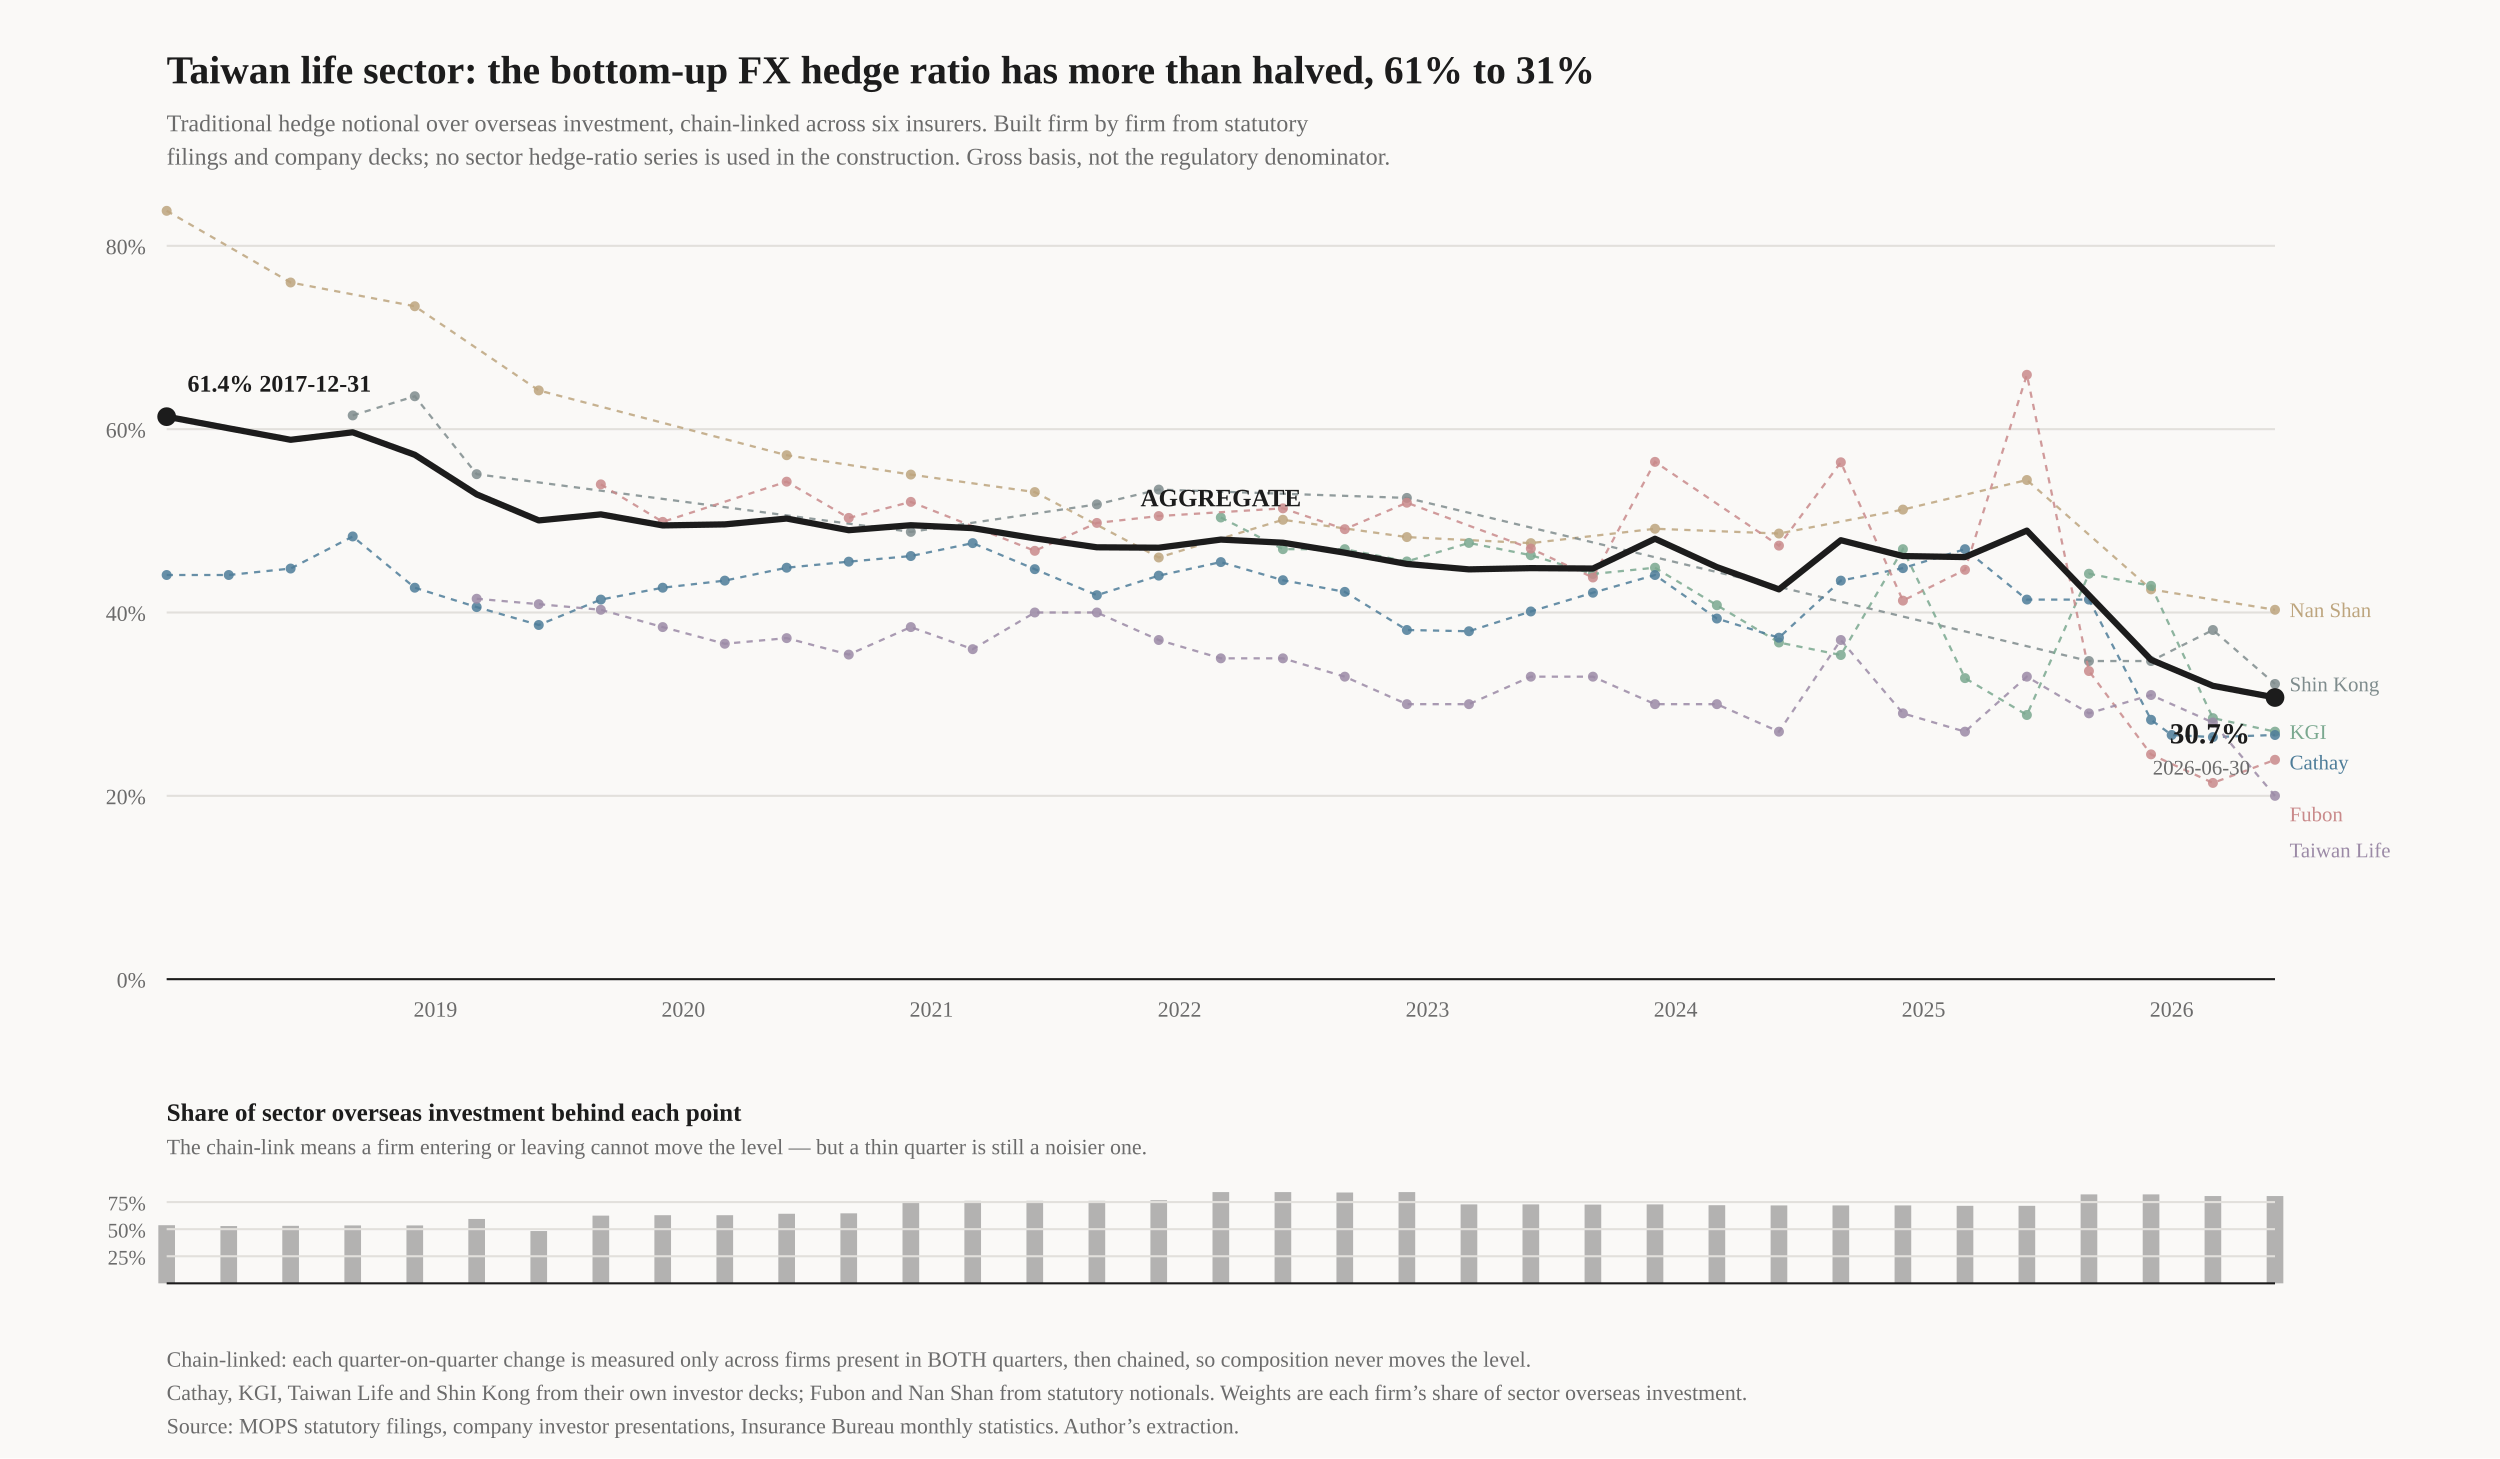
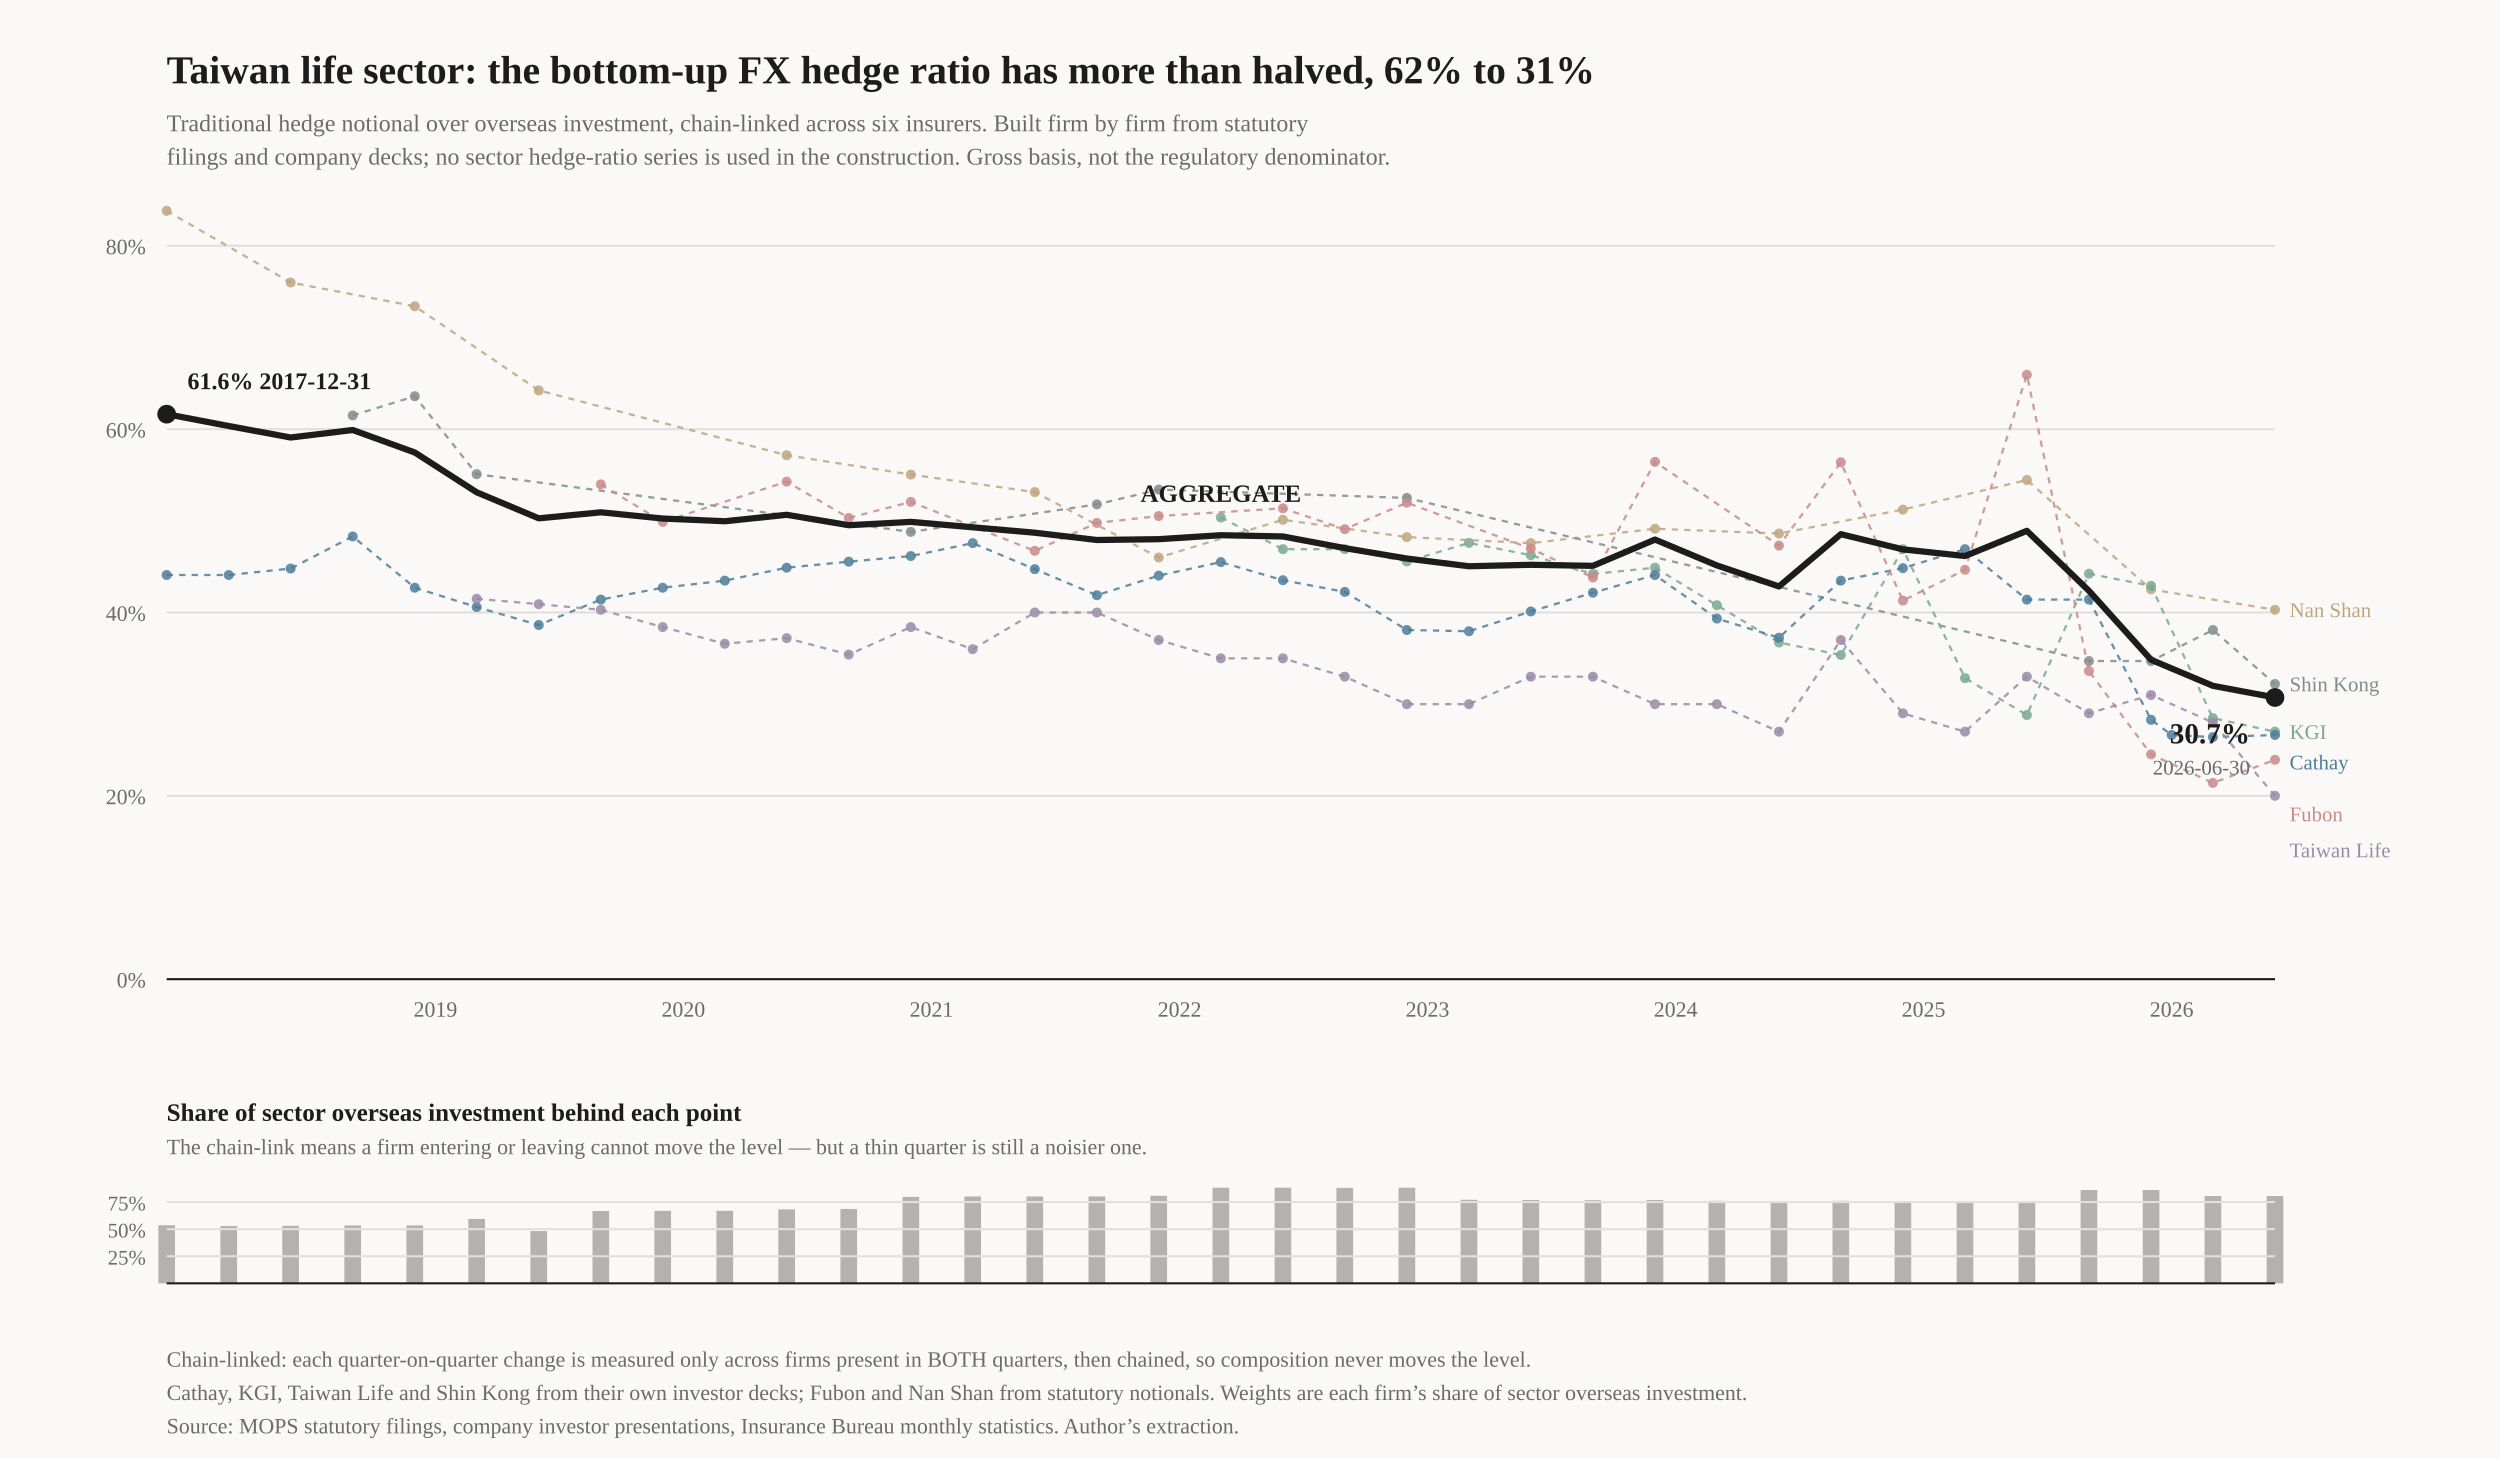
<svg xmlns="http://www.w3.org/2000/svg" width="1200" height="700" viewBox="0 0 1200 700">
  <rect width="1200" height="700" fill="#faf9f7" />
-   <text x="80.0" y="40.0" font-size="19" fill="#1c1c1c" text-anchor="start" font-weight="bold" font-family="Georgia,'Times New Roman',serif">Taiwan life sector: the bottom-up FX hedge ratio has more than halved, 61% to 31%</text>
+   <text x="80.0" y="40.0" font-size="19" fill="#1c1c1c" text-anchor="start" font-weight="bold" font-family="Georgia,'Times New Roman',serif">Taiwan life sector: the bottom-up FX hedge ratio has more than halved, 62% to 31%</text>
  <text x="80.0" y="63.0" font-size="11.5" fill="#6b6b6b" text-anchor="start" font-weight="normal" font-family="Georgia,'Times New Roman',serif">Traditional hedge notional over overseas investment, chain-linked across six insurers. Built firm by firm from statutory</text>
  <text x="80.0" y="79.0" font-size="11.5" fill="#6b6b6b" text-anchor="start" font-weight="normal" font-family="Georgia,'Times New Roman',serif">filings and company decks; no sector hedge-ratio series is used in the construction. Gross basis, not the regulatory denominator.</text>
  <line x1="80" y1="470.0" x2="1092" y2="470.0" stroke="#e2e0dc" stroke-width="1" />
  <text x="70.0" y="474.0" font-size="10.5" fill="#6b6b6b" text-anchor="end" font-weight="normal" font-family="Georgia,'Times New Roman',serif">0%</text>
  <line x1="80" y1="382.0" x2="1092" y2="382.0" stroke="#e2e0dc" stroke-width="1" />
  <text x="70.0" y="386.0" font-size="10.5" fill="#6b6b6b" text-anchor="end" font-weight="normal" font-family="Georgia,'Times New Roman',serif">20%</text>
  <line x1="80" y1="294.0" x2="1092" y2="294.0" stroke="#e2e0dc" stroke-width="1" />
  <text x="70.0" y="298.0" font-size="10.5" fill="#6b6b6b" text-anchor="end" font-weight="normal" font-family="Georgia,'Times New Roman',serif">40%</text>
  <line x1="80" y1="206.0" x2="1092" y2="206.0" stroke="#e2e0dc" stroke-width="1" />
  <text x="70.0" y="210.0" font-size="10.5" fill="#6b6b6b" text-anchor="end" font-weight="normal" font-family="Georgia,'Times New Roman',serif">60%</text>
  <line x1="80" y1="118.0" x2="1092" y2="118.0" stroke="#e2e0dc" stroke-width="1" />
  <text x="70.0" y="122.0" font-size="10.5" fill="#6b6b6b" text-anchor="end" font-weight="normal" font-family="Georgia,'Times New Roman',serif">80%</text>
  <text x="209.0" y="488.0" font-size="10.5" fill="#6b6b6b" text-anchor="middle" font-weight="normal" font-family="Georgia,'Times New Roman',serif">2019</text>
  <text x="328.0" y="488.0" font-size="10.5" fill="#6b6b6b" text-anchor="middle" font-weight="normal" font-family="Georgia,'Times New Roman',serif">2020</text>
  <text x="447.1" y="488.0" font-size="10.5" fill="#6b6b6b" text-anchor="middle" font-weight="normal" font-family="Georgia,'Times New Roman',serif">2021</text>
  <text x="566.2" y="488.0" font-size="10.5" fill="#6b6b6b" text-anchor="middle" font-weight="normal" font-family="Georgia,'Times New Roman',serif">2022</text>
  <text x="685.2" y="488.0" font-size="10.5" fill="#6b6b6b" text-anchor="middle" font-weight="normal" font-family="Georgia,'Times New Roman',serif">2023</text>
  <text x="804.3" y="488.0" font-size="10.5" fill="#6b6b6b" text-anchor="middle" font-weight="normal" font-family="Georgia,'Times New Roman',serif">2024</text>
  <text x="923.3" y="488.0" font-size="10.5" fill="#6b6b6b" text-anchor="middle" font-weight="normal" font-family="Georgia,'Times New Roman',serif">2025</text>
  <text x="1042.4" y="488.0" font-size="10.5" fill="#6b6b6b" text-anchor="middle" font-weight="normal" font-family="Georgia,'Times New Roman',serif">2026</text>
  <line x1="80" y1="470" x2="1092" y2="470" stroke="#1c1c1c" stroke-width="1" />
  <polyline points="80.0,101.2 139.5,135.6 199.1,147.0 258.6,187.4 377.6,218.5 437.2,227.8 496.7,236.2 556.2,267.6 615.8,249.5 675.3,257.8 734.8,260.7 794.4,253.8 853.9,256.1 913.4,244.6 972.9,230.4 1032.5,282.9 1092.0,292.7" fill="none" stroke="#bda57e" stroke-width="1.1" stroke-dasharray="3 3" opacity="0.85" />
  <circle cx="80.0" cy="101.2" r="2.4" fill="#bda57e" opacity="0.85" />
  <circle cx="139.5" cy="135.6" r="2.4" fill="#bda57e" opacity="0.85" />
  <circle cx="199.1" cy="147.0" r="2.4" fill="#bda57e" opacity="0.85" />
  <circle cx="258.6" cy="187.4" r="2.4" fill="#bda57e" opacity="0.85" />
  <circle cx="377.6" cy="218.5" r="2.4" fill="#bda57e" opacity="0.85" />
  <circle cx="437.2" cy="227.8" r="2.4" fill="#bda57e" opacity="0.85" />
  <circle cx="496.7" cy="236.2" r="2.4" fill="#bda57e" opacity="0.85" />
  <circle cx="556.2" cy="267.6" r="2.4" fill="#bda57e" opacity="0.85" />
  <circle cx="615.8" cy="249.5" r="2.4" fill="#bda57e" opacity="0.85" />
  <circle cx="675.3" cy="257.8" r="2.4" fill="#bda57e" opacity="0.85" />
  <circle cx="734.8" cy="260.7" r="2.4" fill="#bda57e" opacity="0.85" />
  <circle cx="794.4" cy="253.8" r="2.4" fill="#bda57e" opacity="0.85" />
  <circle cx="853.9" cy="256.1" r="2.4" fill="#bda57e" opacity="0.85" />
  <circle cx="913.4" cy="244.6" r="2.4" fill="#bda57e" opacity="0.85" />
  <circle cx="972.9" cy="230.4" r="2.4" fill="#bda57e" opacity="0.85" />
  <circle cx="1032.5" cy="282.9" r="2.4" fill="#bda57e" opacity="0.85" />
  <circle cx="1092.0" cy="292.7" r="2.4" fill="#bda57e" opacity="0.85" />
  <text x="1099.0" y="296.2" font-size="10" fill="#bda57e" text-anchor="start" font-weight="normal" font-family="Georgia,'Times New Roman',serif">Nan Shan</text>
  <polyline points="169.3,199.4 199.1,190.2 228.8,227.6 437.2,255.3 526.5,242.1 556.2,235.0 675.3,239.0 1002.7,317.3 1032.5,317.3 1062.2,302.4 1092.0,328.3" fill="none" stroke="#7f8c8d" stroke-width="1.1" stroke-dasharray="3 3" opacity="0.85" />
  <circle cx="169.3" cy="199.4" r="2.4" fill="#7f8c8d" opacity="0.85" />
  <circle cx="199.1" cy="190.2" r="2.4" fill="#7f8c8d" opacity="0.85" />
  <circle cx="228.8" cy="227.6" r="2.4" fill="#7f8c8d" opacity="0.85" />
  <circle cx="437.2" cy="255.3" r="2.4" fill="#7f8c8d" opacity="0.85" />
  <circle cx="526.5" cy="242.1" r="2.4" fill="#7f8c8d" opacity="0.85" />
  <circle cx="556.2" cy="235.0" r="2.4" fill="#7f8c8d" opacity="0.85" />
  <circle cx="675.3" cy="239.0" r="2.4" fill="#7f8c8d" opacity="0.85" />
  <circle cx="1002.7" cy="317.3" r="2.4" fill="#7f8c8d" opacity="0.85" />
  <circle cx="1032.5" cy="317.3" r="2.4" fill="#7f8c8d" opacity="0.85" />
  <circle cx="1062.2" cy="302.4" r="2.4" fill="#7f8c8d" opacity="0.85" />
  <circle cx="1092.0" cy="328.3" r="2.4" fill="#7f8c8d" opacity="0.85" />
  <text x="1099.0" y="331.8" font-size="10" fill="#7f8c8d" text-anchor="start" font-weight="normal" font-family="Georgia,'Times New Roman',serif">Shin Kong</text>
  <polyline points="586.0,248.4 615.8,263.6 645.5,263.6 675.3,269.5 705.1,260.6 734.8,266.5 764.6,275.5 794.4,272.5 824.1,290.5 853.9,308.4 883.6,314.4 913.4,263.6 943.2,325.5 972.9,343.2 1002.7,275.4 1032.5,281.2 1062.2,344.7 1092.0,351.2" fill="none" stroke="#7aa88f" stroke-width="1.1" stroke-dasharray="3 3" opacity="0.85" />
  <circle cx="586.0" cy="248.4" r="2.4" fill="#7aa88f" opacity="0.85" />
  <circle cx="615.8" cy="263.6" r="2.4" fill="#7aa88f" opacity="0.85" />
  <circle cx="645.5" cy="263.6" r="2.4" fill="#7aa88f" opacity="0.85" />
  <circle cx="675.3" cy="269.5" r="2.4" fill="#7aa88f" opacity="0.85" />
  <circle cx="705.1" cy="260.6" r="2.4" fill="#7aa88f" opacity="0.85" />
  <circle cx="734.8" cy="266.5" r="2.4" fill="#7aa88f" opacity="0.85" />
  <circle cx="764.6" cy="275.5" r="2.4" fill="#7aa88f" opacity="0.85" />
  <circle cx="794.4" cy="272.5" r="2.4" fill="#7aa88f" opacity="0.85" />
  <circle cx="824.1" cy="290.5" r="2.4" fill="#7aa88f" opacity="0.85" />
  <circle cx="853.9" cy="308.4" r="2.4" fill="#7aa88f" opacity="0.85" />
  <circle cx="883.6" cy="314.4" r="2.4" fill="#7aa88f" opacity="0.85" />
  <circle cx="913.4" cy="263.6" r="2.4" fill="#7aa88f" opacity="0.85" />
  <circle cx="943.2" cy="325.5" r="2.4" fill="#7aa88f" opacity="0.85" />
  <circle cx="972.9" cy="343.2" r="2.4" fill="#7aa88f" opacity="0.85" />
  <circle cx="1002.7" cy="275.4" r="2.4" fill="#7aa88f" opacity="0.85" />
  <circle cx="1032.5" cy="281.2" r="2.4" fill="#7aa88f" opacity="0.85" />
  <circle cx="1062.2" cy="344.7" r="2.4" fill="#7aa88f" opacity="0.85" />
  <circle cx="1092.0" cy="351.2" r="2.4" fill="#7aa88f" opacity="0.85" />
  <text x="1099.0" y="354.7" font-size="10" fill="#7aa88f" text-anchor="start" font-weight="normal" font-family="Georgia,'Times New Roman',serif">KGI</text>
  <polyline points="80.0,276.0 109.8,276.0 139.5,272.9 169.3,257.5 199.1,282.1 228.8,291.4 258.6,300.0 288.4,287.8 318.1,282.1 347.9,278.7 377.6,272.5 407.4,269.6 437.2,266.9 466.9,260.7 496.7,273.2 526.5,285.7 556.2,276.3 586.0,269.8 615.8,278.5 645.5,284.1 675.3,302.4 705.1,303.0 734.8,293.5 764.6,284.5 794.4,276.0 824.1,296.9 853.9,306.1 883.6,278.7 913.4,272.7 943.2,263.6 972.9,287.8 1002.7,287.8 1032.5,345.5 1042.4,352.8 1062.2,353.8 1092.0,352.8" fill="none" stroke="#4e7d99" stroke-width="1.1" stroke-dasharray="3 3" opacity="0.85" />
  <circle cx="80.0" cy="276.0" r="2.4" fill="#4e7d99" opacity="0.85" />
  <circle cx="109.8" cy="276.0" r="2.4" fill="#4e7d99" opacity="0.85" />
  <circle cx="139.5" cy="272.9" r="2.4" fill="#4e7d99" opacity="0.85" />
  <circle cx="169.3" cy="257.5" r="2.4" fill="#4e7d99" opacity="0.85" />
  <circle cx="199.1" cy="282.1" r="2.4" fill="#4e7d99" opacity="0.85" />
  <circle cx="228.8" cy="291.4" r="2.4" fill="#4e7d99" opacity="0.85" />
  <circle cx="258.6" cy="300.0" r="2.4" fill="#4e7d99" opacity="0.85" />
  <circle cx="288.4" cy="287.8" r="2.4" fill="#4e7d99" opacity="0.85" />
  <circle cx="318.1" cy="282.1" r="2.4" fill="#4e7d99" opacity="0.85" />
  <circle cx="347.9" cy="278.7" r="2.4" fill="#4e7d99" opacity="0.85" />
  <circle cx="377.6" cy="272.5" r="2.4" fill="#4e7d99" opacity="0.85" />
  <circle cx="407.4" cy="269.6" r="2.4" fill="#4e7d99" opacity="0.85" />
  <circle cx="437.2" cy="266.9" r="2.4" fill="#4e7d99" opacity="0.85" />
  <circle cx="466.9" cy="260.7" r="2.4" fill="#4e7d99" opacity="0.85" />
  <circle cx="496.7" cy="273.2" r="2.4" fill="#4e7d99" opacity="0.85" />
  <circle cx="526.5" cy="285.7" r="2.4" fill="#4e7d99" opacity="0.85" />
  <circle cx="556.2" cy="276.3" r="2.4" fill="#4e7d99" opacity="0.85" />
  <circle cx="586.0" cy="269.8" r="2.4" fill="#4e7d99" opacity="0.85" />
  <circle cx="615.8" cy="278.5" r="2.4" fill="#4e7d99" opacity="0.85" />
  <circle cx="645.5" cy="284.1" r="2.4" fill="#4e7d99" opacity="0.85" />
  <circle cx="675.3" cy="302.4" r="2.4" fill="#4e7d99" opacity="0.85" />
  <circle cx="705.1" cy="303.0" r="2.4" fill="#4e7d99" opacity="0.85" />
  <circle cx="734.8" cy="293.5" r="2.4" fill="#4e7d99" opacity="0.85" />
  <circle cx="764.6" cy="284.5" r="2.4" fill="#4e7d99" opacity="0.85" />
  <circle cx="794.4" cy="276.0" r="2.4" fill="#4e7d99" opacity="0.85" />
  <circle cx="824.1" cy="296.9" r="2.4" fill="#4e7d99" opacity="0.85" />
  <circle cx="853.9" cy="306.1" r="2.4" fill="#4e7d99" opacity="0.85" />
  <circle cx="883.6" cy="278.7" r="2.4" fill="#4e7d99" opacity="0.85" />
  <circle cx="913.4" cy="272.7" r="2.4" fill="#4e7d99" opacity="0.85" />
  <circle cx="943.2" cy="263.6" r="2.4" fill="#4e7d99" opacity="0.85" />
  <circle cx="972.9" cy="287.8" r="2.4" fill="#4e7d99" opacity="0.85" />
  <circle cx="1002.7" cy="287.8" r="2.4" fill="#4e7d99" opacity="0.85" />
  <circle cx="1032.5" cy="345.5" r="2.4" fill="#4e7d99" opacity="0.85" />
  <circle cx="1042.4" cy="352.8" r="2.4" fill="#4e7d99" opacity="0.85" />
  <circle cx="1062.2" cy="353.8" r="2.4" fill="#4e7d99" opacity="0.85" />
  <circle cx="1092.0" cy="352.8" r="2.4" fill="#4e7d99" opacity="0.85" />
  <text x="1099.0" y="369.3" font-size="10" fill="#4e7d99" text-anchor="start" font-weight="normal" font-family="Georgia,'Times New Roman',serif">Cathay</text>
  <polyline points="288.4,232.5 318.1,250.5 377.6,231.2 407.4,248.6 437.2,240.9 496.7,264.4 526.5,251.0 556.2,247.7 615.8,244.0 645.5,254.0 675.3,241.3 734.8,263.3 764.6,277.2 794.4,221.7 853.9,261.9 883.6,221.9 913.4,288.3 943.2,273.5 972.9,179.9 1002.7,322.1 1032.5,362.1 1062.2,375.8 1092.0,364.7" fill="none" stroke="#c98a8b" stroke-width="1.1" stroke-dasharray="3 3" opacity="0.85" />
  <circle cx="288.4" cy="232.5" r="2.4" fill="#c98a8b" opacity="0.85" />
  <circle cx="318.1" cy="250.5" r="2.4" fill="#c98a8b" opacity="0.85" />
  <circle cx="377.6" cy="231.2" r="2.4" fill="#c98a8b" opacity="0.85" />
  <circle cx="407.4" cy="248.6" r="2.4" fill="#c98a8b" opacity="0.85" />
  <circle cx="437.2" cy="240.9" r="2.4" fill="#c98a8b" opacity="0.85" />
  <circle cx="496.7" cy="264.4" r="2.4" fill="#c98a8b" opacity="0.85" />
  <circle cx="526.5" cy="251.0" r="2.4" fill="#c98a8b" opacity="0.85" />
  <circle cx="556.2" cy="247.7" r="2.4" fill="#c98a8b" opacity="0.85" />
  <circle cx="615.8" cy="244.0" r="2.4" fill="#c98a8b" opacity="0.85" />
  <circle cx="645.5" cy="254.0" r="2.4" fill="#c98a8b" opacity="0.85" />
  <circle cx="675.3" cy="241.3" r="2.4" fill="#c98a8b" opacity="0.85" />
  <circle cx="734.8" cy="263.3" r="2.4" fill="#c98a8b" opacity="0.85" />
  <circle cx="764.6" cy="277.2" r="2.4" fill="#c98a8b" opacity="0.85" />
  <circle cx="794.4" cy="221.7" r="2.4" fill="#c98a8b" opacity="0.85" />
  <circle cx="853.9" cy="261.9" r="2.4" fill="#c98a8b" opacity="0.85" />
  <circle cx="883.6" cy="221.9" r="2.4" fill="#c98a8b" opacity="0.85" />
  <circle cx="913.4" cy="288.3" r="2.4" fill="#c98a8b" opacity="0.85" />
  <circle cx="943.2" cy="273.5" r="2.4" fill="#c98a8b" opacity="0.85" />
  <circle cx="972.9" cy="179.9" r="2.4" fill="#c98a8b" opacity="0.85" />
  <circle cx="1002.7" cy="322.1" r="2.4" fill="#c98a8b" opacity="0.85" />
  <circle cx="1032.5" cy="362.1" r="2.4" fill="#c98a8b" opacity="0.85" />
  <circle cx="1062.2" cy="375.8" r="2.4" fill="#c98a8b" opacity="0.85" />
  <circle cx="1092.0" cy="364.7" r="2.4" fill="#c98a8b" opacity="0.85" />
  <text x="1099.0" y="394.2" font-size="10" fill="#c98a8b" text-anchor="start" font-weight="normal" font-family="Georgia,'Times New Roman',serif">Fubon</text>
  <polyline points="228.8,287.4 258.6,290.0 288.4,292.7 318.1,301.0 347.9,309.0 377.6,306.3 407.4,314.2 437.2,301.0 466.9,311.6 496.7,294.0 526.5,294.0 556.2,307.2 586.0,316.0 615.8,316.0 645.5,324.8 675.3,338.0 705.1,338.0 734.8,324.8 764.6,324.8 794.4,338.0 824.1,338.0 853.9,351.2 883.6,307.2 913.4,342.4 943.2,351.2 972.9,324.8 1002.7,342.4 1032.5,333.6 1062.2,346.8 1092.0,382.0" fill="none" stroke="#9b8aa6" stroke-width="1.1" stroke-dasharray="3 3" opacity="0.85" />
  <circle cx="228.8" cy="287.4" r="2.4" fill="#9b8aa6" opacity="0.85" />
  <circle cx="258.6" cy="290.0" r="2.4" fill="#9b8aa6" opacity="0.85" />
  <circle cx="288.4" cy="292.7" r="2.4" fill="#9b8aa6" opacity="0.85" />
  <circle cx="318.1" cy="301.0" r="2.4" fill="#9b8aa6" opacity="0.85" />
  <circle cx="347.9" cy="309.0" r="2.4" fill="#9b8aa6" opacity="0.85" />
  <circle cx="377.6" cy="306.3" r="2.4" fill="#9b8aa6" opacity="0.85" />
  <circle cx="407.4" cy="314.2" r="2.4" fill="#9b8aa6" opacity="0.85" />
  <circle cx="437.2" cy="301.0" r="2.4" fill="#9b8aa6" opacity="0.85" />
  <circle cx="466.9" cy="311.6" r="2.4" fill="#9b8aa6" opacity="0.85" />
  <circle cx="496.7" cy="294.0" r="2.4" fill="#9b8aa6" opacity="0.85" />
  <circle cx="526.5" cy="294.0" r="2.4" fill="#9b8aa6" opacity="0.85" />
  <circle cx="556.2" cy="307.2" r="2.4" fill="#9b8aa6" opacity="0.85" />
  <circle cx="586.0" cy="316.0" r="2.4" fill="#9b8aa6" opacity="0.85" />
  <circle cx="615.8" cy="316.0" r="2.4" fill="#9b8aa6" opacity="0.85" />
  <circle cx="645.5" cy="324.8" r="2.4" fill="#9b8aa6" opacity="0.85" />
  <circle cx="675.3" cy="338.0" r="2.4" fill="#9b8aa6" opacity="0.85" />
  <circle cx="705.1" cy="338.0" r="2.4" fill="#9b8aa6" opacity="0.85" />
  <circle cx="734.8" cy="324.8" r="2.4" fill="#9b8aa6" opacity="0.85" />
  <circle cx="764.6" cy="324.8" r="2.4" fill="#9b8aa6" opacity="0.85" />
  <circle cx="794.4" cy="338.0" r="2.4" fill="#9b8aa6" opacity="0.85" />
  <circle cx="824.1" cy="338.0" r="2.4" fill="#9b8aa6" opacity="0.85" />
  <circle cx="853.9" cy="351.2" r="2.4" fill="#9b8aa6" opacity="0.85" />
  <circle cx="883.6" cy="307.2" r="2.4" fill="#9b8aa6" opacity="0.85" />
  <circle cx="913.4" cy="342.4" r="2.4" fill="#9b8aa6" opacity="0.85" />
  <circle cx="943.2" cy="351.2" r="2.4" fill="#9b8aa6" opacity="0.85" />
  <circle cx="972.9" cy="324.8" r="2.4" fill="#9b8aa6" opacity="0.85" />
  <circle cx="1002.7" cy="342.4" r="2.4" fill="#9b8aa6" opacity="0.85" />
  <circle cx="1032.5" cy="333.6" r="2.4" fill="#9b8aa6" opacity="0.85" />
  <circle cx="1062.2" cy="346.8" r="2.4" fill="#9b8aa6" opacity="0.85" />
  <circle cx="1092.0" cy="382.0" r="2.4" fill="#9b8aa6" opacity="0.85" />
  <text x="1099.0" y="411.5" font-size="10" fill="#9b8aa6" text-anchor="start" font-weight="normal" font-family="Georgia,'Times New Roman',serif">Taiwan Life</text>
-   <polyline points="80.0,200.0 109.8,205.6 139.5,211.1 169.3,207.5 199.1,218.3 228.8,237.3 258.6,249.8 288.4,246.9 318.1,252.2 347.9,251.7 377.6,248.9 407.4,254.5 437.2,252.1 466.9,253.5 496.7,258.4 526.5,262.7 556.2,262.9 586.0,259.0 615.8,260.5 645.5,265.3 675.3,270.7 705.1,273.3 734.8,272.7 764.6,272.9 794.4,258.6 824.1,272.2 853.9,282.9 883.6,259.3 913.4,266.9 943.2,267.4 972.9,254.7 1002.7,285.7 1032.5,316.7 1062.2,329.2 1092.0,334.8" fill="none" stroke="#1c1c1c" stroke-width="3" stroke-linejoin="round" />
-   <circle cx="80.0" cy="200.0" r="4.5" fill="#1c1c1c" />
+   <polyline points="80.0,198.8 109.8,204.5 139.5,210.0 169.3,206.4 199.1,217.2 228.8,236.3 258.6,248.8 288.4,245.9 318.1,248.9 347.9,250.2 377.6,247.1 407.4,252.1 437.2,250.5 466.9,253.1 496.7,255.7 526.5,259.2 556.2,258.8 586.0,256.9 615.8,257.5 645.5,263.1 675.3,268.1 705.1,271.8 734.8,271.1 764.6,271.6 794.4,259.0 824.1,271.4 853.9,281.5 883.6,256.4 913.4,263.7 943.2,266.9 972.9,254.8 1002.7,283.6 1032.5,316.7 1062.2,329.2 1092.0,334.8" fill="none" stroke="#1c1c1c" stroke-width="3" stroke-linejoin="round" />
+   <circle cx="80.0" cy="198.8" r="4.5" fill="#1c1c1c" />
  <circle cx="1092.0" cy="334.8" r="4.5" fill="#1c1c1c" />
-   <text x="90.0" y="188.0" font-size="11.5" fill="#1c1c1c" text-anchor="start" font-weight="bold" font-family="Georgia,'Times New Roman',serif">61.4%  2017-12-31</text>
+   <text x="90.0" y="186.8" font-size="11.5" fill="#1c1c1c" text-anchor="start" font-weight="bold" font-family="Georgia,'Times New Roman',serif">61.6%  2017-12-31</text>
  <text x="1080.0" y="356.8" font-size="14" fill="#1c1c1c" text-anchor="end" font-weight="bold" font-family="Georgia,'Times New Roman',serif">30.7%</text>
  <text x="1080.0" y="371.8" font-size="10" fill="#6b6b6b" text-anchor="end" font-weight="normal" font-family="Georgia,'Times New Roman',serif">2026-06-30</text>
-   <text x="586.0" y="243.0" font-size="12" fill="#1c1c1c" text-anchor="middle" font-weight="bold" font-family="Georgia,'Times New Roman',serif">AGGREGATE</text>
+   <text x="586.0" y="240.9" font-size="12" fill="#1c1c1c" text-anchor="middle" font-weight="bold" font-family="Georgia,'Times New Roman',serif">AGGREGATE</text>
  <text x="80.0" y="538.0" font-size="12" fill="#1c1c1c" text-anchor="start" font-weight="bold" font-family="Georgia,'Times New Roman',serif">Share of sector overseas investment behind each point</text>
  <text x="80.0" y="554.0" font-size="10.5" fill="#6b6b6b" text-anchor="start" font-weight="normal" font-family="Georgia,'Times New Roman',serif">The chain-link means a firm entering or leaving cannot move the level — but a thin quarter is still a noisier one.</text>
  <rect x="76.0" y="588.1" width="8" height="27.9" fill="#6b6b6b" opacity="0.5" />
  <rect x="105.8" y="588.5" width="8" height="27.5" fill="#6b6b6b" opacity="0.5" />
  <rect x="135.5" y="588.4" width="8" height="27.6" fill="#6b6b6b" opacity="0.5" />
  <rect x="165.3" y="588.2" width="8" height="27.8" fill="#6b6b6b" opacity="0.5" />
  <rect x="195.1" y="588.2" width="8" height="27.8" fill="#6b6b6b" opacity="0.5" />
  <rect x="224.8" y="585.1" width="8" height="30.9" fill="#6b6b6b" opacity="0.5" />
  <rect x="254.6" y="590.9" width="8" height="25.1" fill="#6b6b6b" opacity="0.5" />
-   <rect x="284.4" y="583.5" width="8" height="32.5" fill="#6b6b6b" opacity="0.5" />
-   <rect x="314.1" y="583.3" width="8" height="32.7" fill="#6b6b6b" opacity="0.5" />
-   <rect x="343.9" y="583.3" width="8" height="32.7" fill="#6b6b6b" opacity="0.5" />
-   <rect x="373.6" y="582.6" width="8" height="33.4" fill="#6b6b6b" opacity="0.5" />
-   <rect x="403.4" y="582.4" width="8" height="33.6" fill="#6b6b6b" opacity="0.5" />
-   <rect x="433.2" y="576.6" width="8" height="39.4" fill="#6b6b6b" opacity="0.5" />
-   <rect x="462.9" y="576.4" width="8" height="39.6" fill="#6b6b6b" opacity="0.5" />
-   <rect x="492.7" y="576.4" width="8" height="39.6" fill="#6b6b6b" opacity="0.5" />
-   <rect x="522.5" y="576.4" width="8" height="39.6" fill="#6b6b6b" opacity="0.5" />
-   <rect x="552.2" y="576.1" width="8" height="39.9" fill="#6b6b6b" opacity="0.5" />
-   <rect x="582.0" y="572.2" width="8" height="43.8" fill="#6b6b6b" opacity="0.5" />
-   <rect x="611.8" y="572.2" width="8" height="43.8" fill="#6b6b6b" opacity="0.5" />
-   <rect x="641.5" y="572.4" width="8" height="43.6" fill="#6b6b6b" opacity="0.5" />
-   <rect x="671.3" y="572.2" width="8" height="43.8" fill="#6b6b6b" opacity="0.5" />
-   <rect x="701.1" y="578.1" width="8" height="37.9" fill="#6b6b6b" opacity="0.5" />
-   <rect x="730.8" y="578.1" width="8" height="37.9" fill="#6b6b6b" opacity="0.5" />
-   <rect x="760.6" y="578.2" width="8" height="37.8" fill="#6b6b6b" opacity="0.5" />
-   <rect x="790.4" y="578.1" width="8" height="37.9" fill="#6b6b6b" opacity="0.5" />
-   <rect x="820.1" y="578.5" width="8" height="37.5" fill="#6b6b6b" opacity="0.5" />
-   <rect x="849.9" y="578.6" width="8" height="37.4" fill="#6b6b6b" opacity="0.5" />
-   <rect x="879.6" y="578.6" width="8" height="37.4" fill="#6b6b6b" opacity="0.5" />
-   <rect x="909.4" y="578.6" width="8" height="37.4" fill="#6b6b6b" opacity="0.5" />
-   <rect x="939.2" y="578.8" width="8" height="37.2" fill="#6b6b6b" opacity="0.5" />
-   <rect x="968.9" y="578.8" width="8" height="37.2" fill="#6b6b6b" opacity="0.5" />
-   <rect x="998.7" y="573.3" width="8" height="42.7" fill="#6b6b6b" opacity="0.5" />
-   <rect x="1028.5" y="573.3" width="8" height="42.7" fill="#6b6b6b" opacity="0.5" />
+   <rect x="284.4" y="581.3" width="8" height="34.7" fill="#6b6b6b" opacity="0.5" />
+   <rect x="314.1" y="581.2" width="8" height="34.8" fill="#6b6b6b" opacity="0.5" />
+   <rect x="343.9" y="581.2" width="8" height="34.8" fill="#6b6b6b" opacity="0.5" />
+   <rect x="373.6" y="580.5" width="8" height="35.5" fill="#6b6b6b" opacity="0.5" />
+   <rect x="403.4" y="580.3" width="8" height="35.7" fill="#6b6b6b" opacity="0.5" />
+   <rect x="433.2" y="574.5" width="8" height="41.5" fill="#6b6b6b" opacity="0.5" />
+   <rect x="462.9" y="574.3" width="8" height="41.7" fill="#6b6b6b" opacity="0.5" />
+   <rect x="492.7" y="574.3" width="8" height="41.7" fill="#6b6b6b" opacity="0.5" />
+   <rect x="522.5" y="574.3" width="8" height="41.7" fill="#6b6b6b" opacity="0.5" />
+   <rect x="552.2" y="574.0" width="8" height="42.0" fill="#6b6b6b" opacity="0.5" />
+   <rect x="582.0" y="570.1" width="8" height="45.9" fill="#6b6b6b" opacity="0.5" />
+   <rect x="611.8" y="570.1" width="8" height="45.9" fill="#6b6b6b" opacity="0.5" />
+   <rect x="641.5" y="570.2" width="8" height="45.8" fill="#6b6b6b" opacity="0.5" />
+   <rect x="671.3" y="570.1" width="8" height="45.9" fill="#6b6b6b" opacity="0.5" />
+   <rect x="701.1" y="575.9" width="8" height="40.1" fill="#6b6b6b" opacity="0.5" />
+   <rect x="730.8" y="576.0" width="8" height="40.0" fill="#6b6b6b" opacity="0.5" />
+   <rect x="760.6" y="576.1" width="8" height="39.9" fill="#6b6b6b" opacity="0.5" />
+   <rect x="790.4" y="576.0" width="8" height="40.0" fill="#6b6b6b" opacity="0.5" />
+   <rect x="820.1" y="576.4" width="8" height="39.6" fill="#6b6b6b" opacity="0.5" />
+   <rect x="849.9" y="576.5" width="8" height="39.5" fill="#6b6b6b" opacity="0.5" />
+   <rect x="879.6" y="576.4" width="8" height="39.6" fill="#6b6b6b" opacity="0.5" />
+   <rect x="909.4" y="576.5" width="8" height="39.5" fill="#6b6b6b" opacity="0.5" />
+   <rect x="939.2" y="576.6" width="8" height="39.4" fill="#6b6b6b" opacity="0.5" />
+   <rect x="968.9" y="576.7" width="8" height="39.3" fill="#6b6b6b" opacity="0.5" />
+   <rect x="998.7" y="571.2" width="8" height="44.8" fill="#6b6b6b" opacity="0.5" />
+   <rect x="1028.5" y="571.2" width="8" height="44.8" fill="#6b6b6b" opacity="0.5" />
  <rect x="1058.2" y="574.1" width="8" height="41.9" fill="#6b6b6b" opacity="0.5" />
  <rect x="1088.0" y="574.1" width="8" height="41.9" fill="#6b6b6b" opacity="0.5" />
  <line x1="80" y1="603.0" x2="1092" y2="603.0" stroke="#e2e0dc" stroke-width="1" />
  <text x="70.0" y="607.0" font-size="10" fill="#6b6b6b" text-anchor="end" font-weight="normal" font-family="Georgia,'Times New Roman',serif">25%</text>
  <line x1="80" y1="590.0" x2="1092" y2="590.0" stroke="#e2e0dc" stroke-width="1" />
  <text x="70.0" y="594.0" font-size="10" fill="#6b6b6b" text-anchor="end" font-weight="normal" font-family="Georgia,'Times New Roman',serif">50%</text>
  <line x1="80" y1="577.0" x2="1092" y2="577.0" stroke="#e2e0dc" stroke-width="1" />
  <text x="70.0" y="581.0" font-size="10" fill="#6b6b6b" text-anchor="end" font-weight="normal" font-family="Georgia,'Times New Roman',serif">75%</text>
  <line x1="80" y1="616" x2="1092" y2="616" stroke="#1c1c1c" stroke-width="1" />
  <text x="80.0" y="656.0" font-size="10.5" fill="#6b6b6b" text-anchor="start" font-weight="normal" font-family="Georgia,'Times New Roman',serif">Chain-linked: each quarter-on-quarter change is measured only across firms present in BOTH quarters, then chained, so composition never moves the level.</text>
  <text x="80.0" y="672.0" font-size="10.5" fill="#6b6b6b" text-anchor="start" font-weight="normal" font-family="Georgia,'Times New Roman',serif">Cathay, KGI, Taiwan Life and Shin Kong from their own investor decks; Fubon and Nan Shan from statutory notionals. Weights are each firm’s share of sector overseas investment.</text>
  <text x="80.0" y="688.0" font-size="10.5" fill="#6b6b6b" text-anchor="start" font-weight="normal" font-family="Georgia,'Times New Roman',serif">Source: MOPS statutory filings, company investor presentations, Insurance Bureau monthly statistics. Author’s extraction.</text>
</svg>
